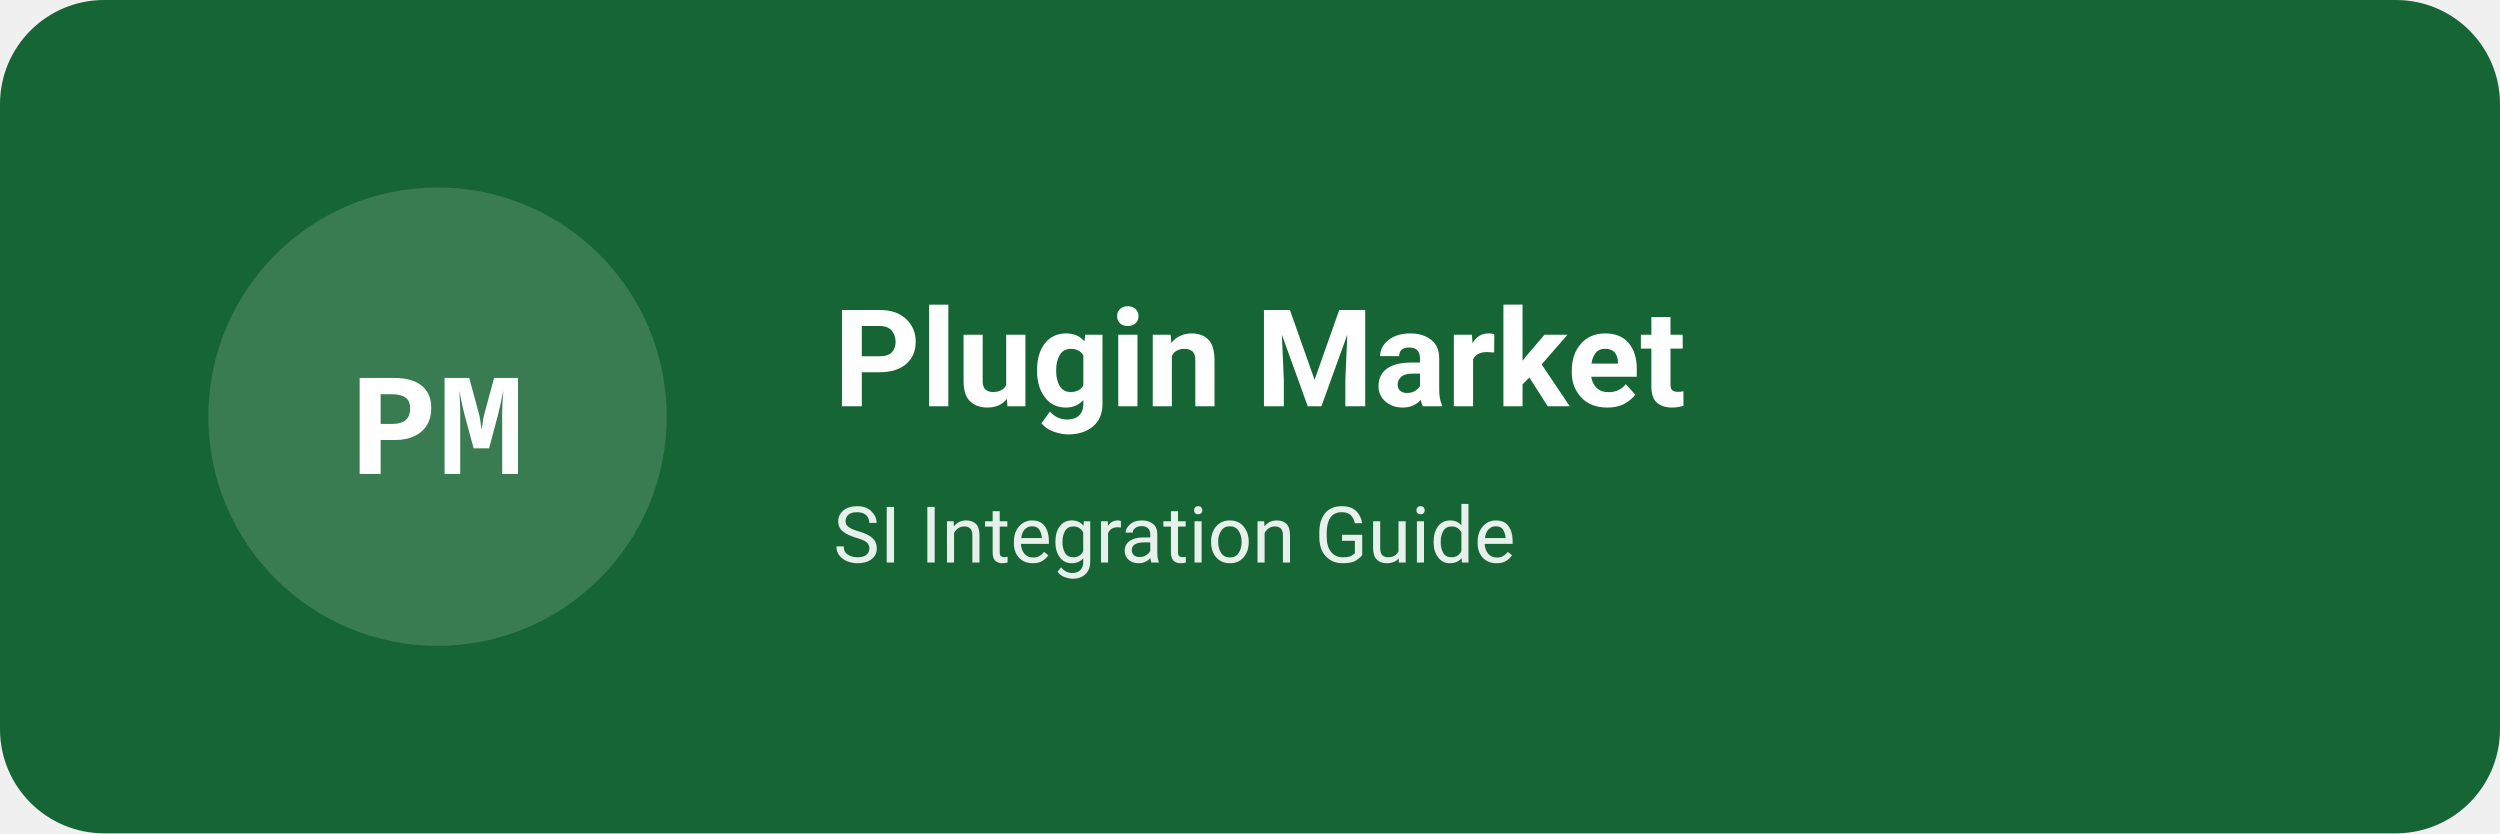
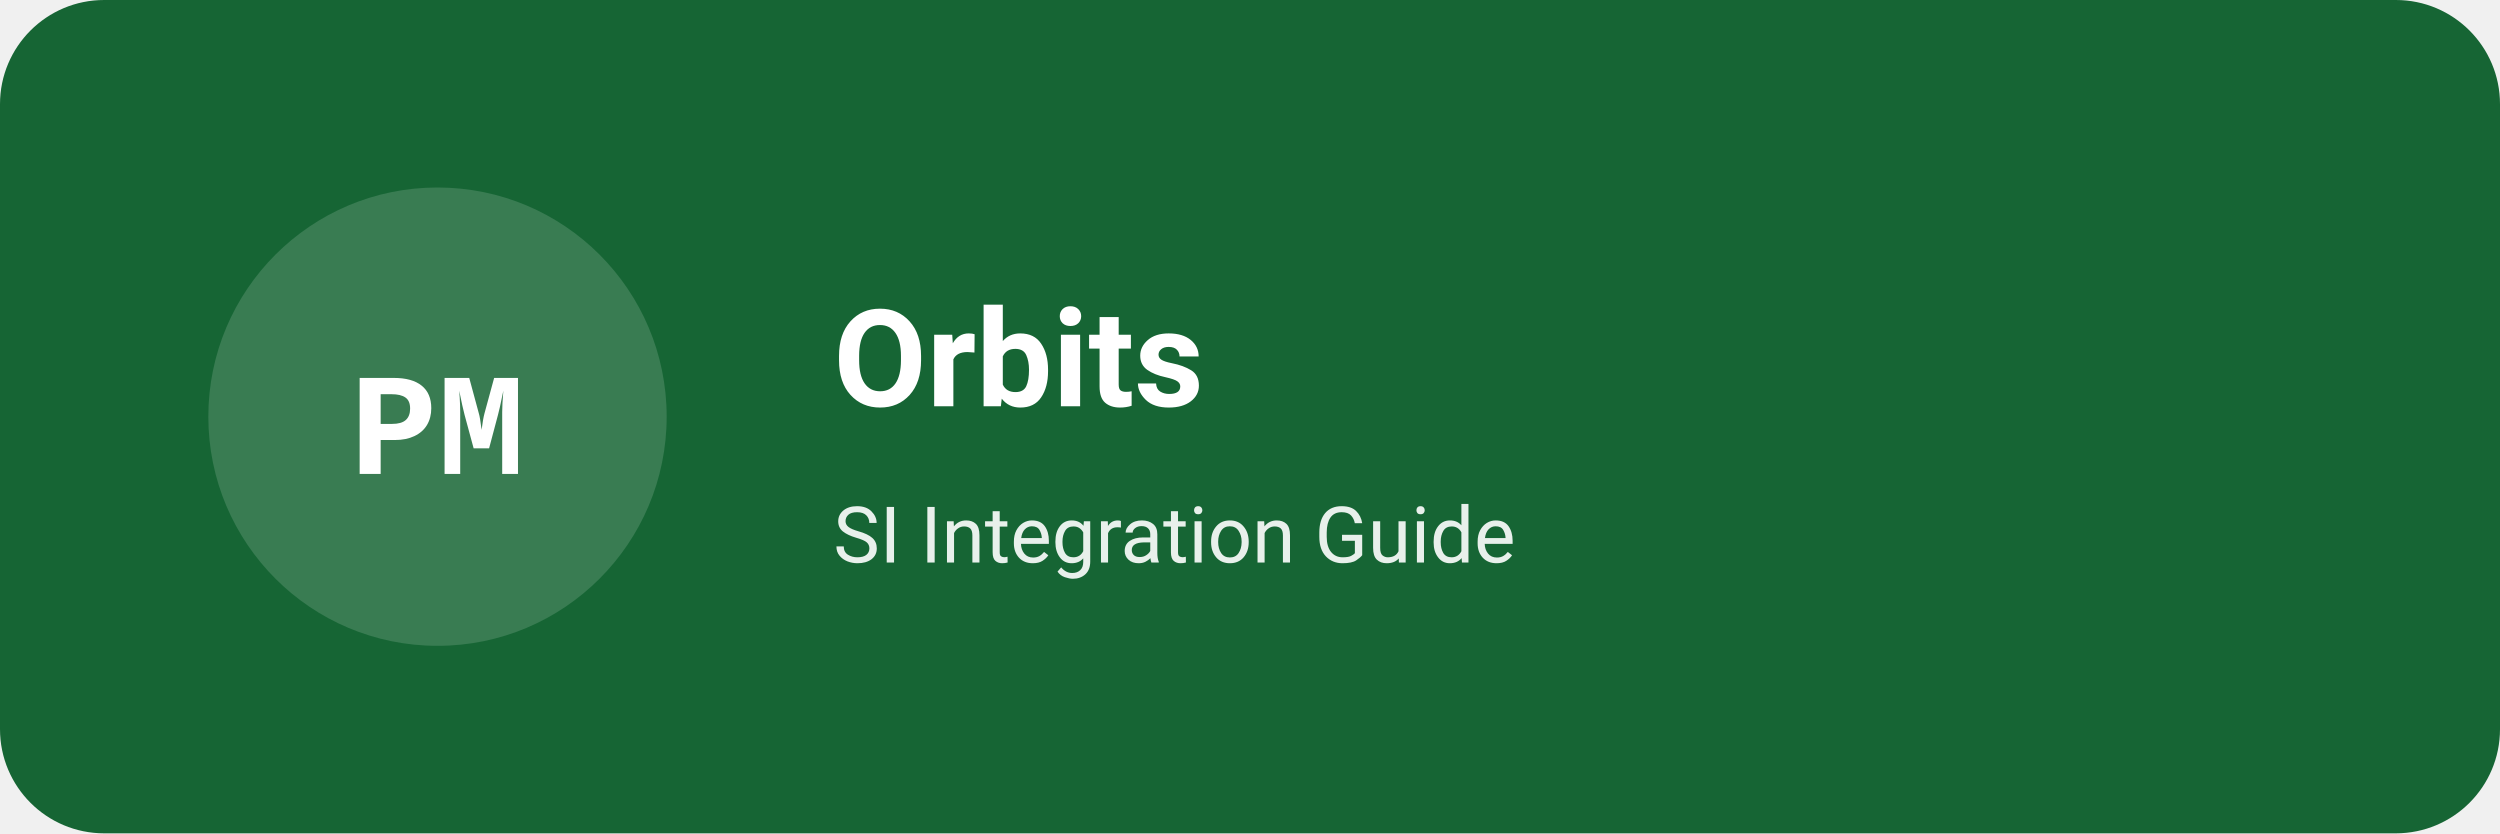
- <svg xmlns="http://www.w3.org/2000/svg" width="480" height="160" viewBox="0 0 480 160" role="img" aria-label="Plugin Market integration icon">
+ <svg xmlns="http://www.w3.org/2000/svg" width="480" height="160" viewBox="0 0 480 160" role="img" aria-label="Orbits integration icon">
  <rect width="480" height="160" rx="20" fill="#166534" />
  <circle cx="84" cy="80" r="44" fill="#ffffff" fill-opacity="0.15" />
  <text x="84" y="91" text-anchor="middle" fill="#ffffff" font-family="ui-monospace, SFMono-Regular, Menlo, Monaco, Consolas, Liberation Mono, monospace" font-size="28" font-weight="700">PM</text>
-   <text x="160" y="78" fill="#ffffff" font-family="ui-sans-serif, -apple-system, Segoe UI, Roboto, Helvetica, Arial, sans-serif" font-size="26" font-weight="700">Plugin Market</text>
+   <text x="160" y="78" fill="#ffffff" font-family="ui-sans-serif, -apple-system, Segoe UI, Roboto, Helvetica, Arial, sans-serif" font-size="26" font-weight="700">Orbits</text>
  <text x="160" y="108" fill="#ffffff" fill-opacity="0.9" font-family="ui-sans-serif, -apple-system, Segoe UI, Roboto, Helvetica, Arial, sans-serif" font-size="15">SI Integration Guide</text>
</svg>
